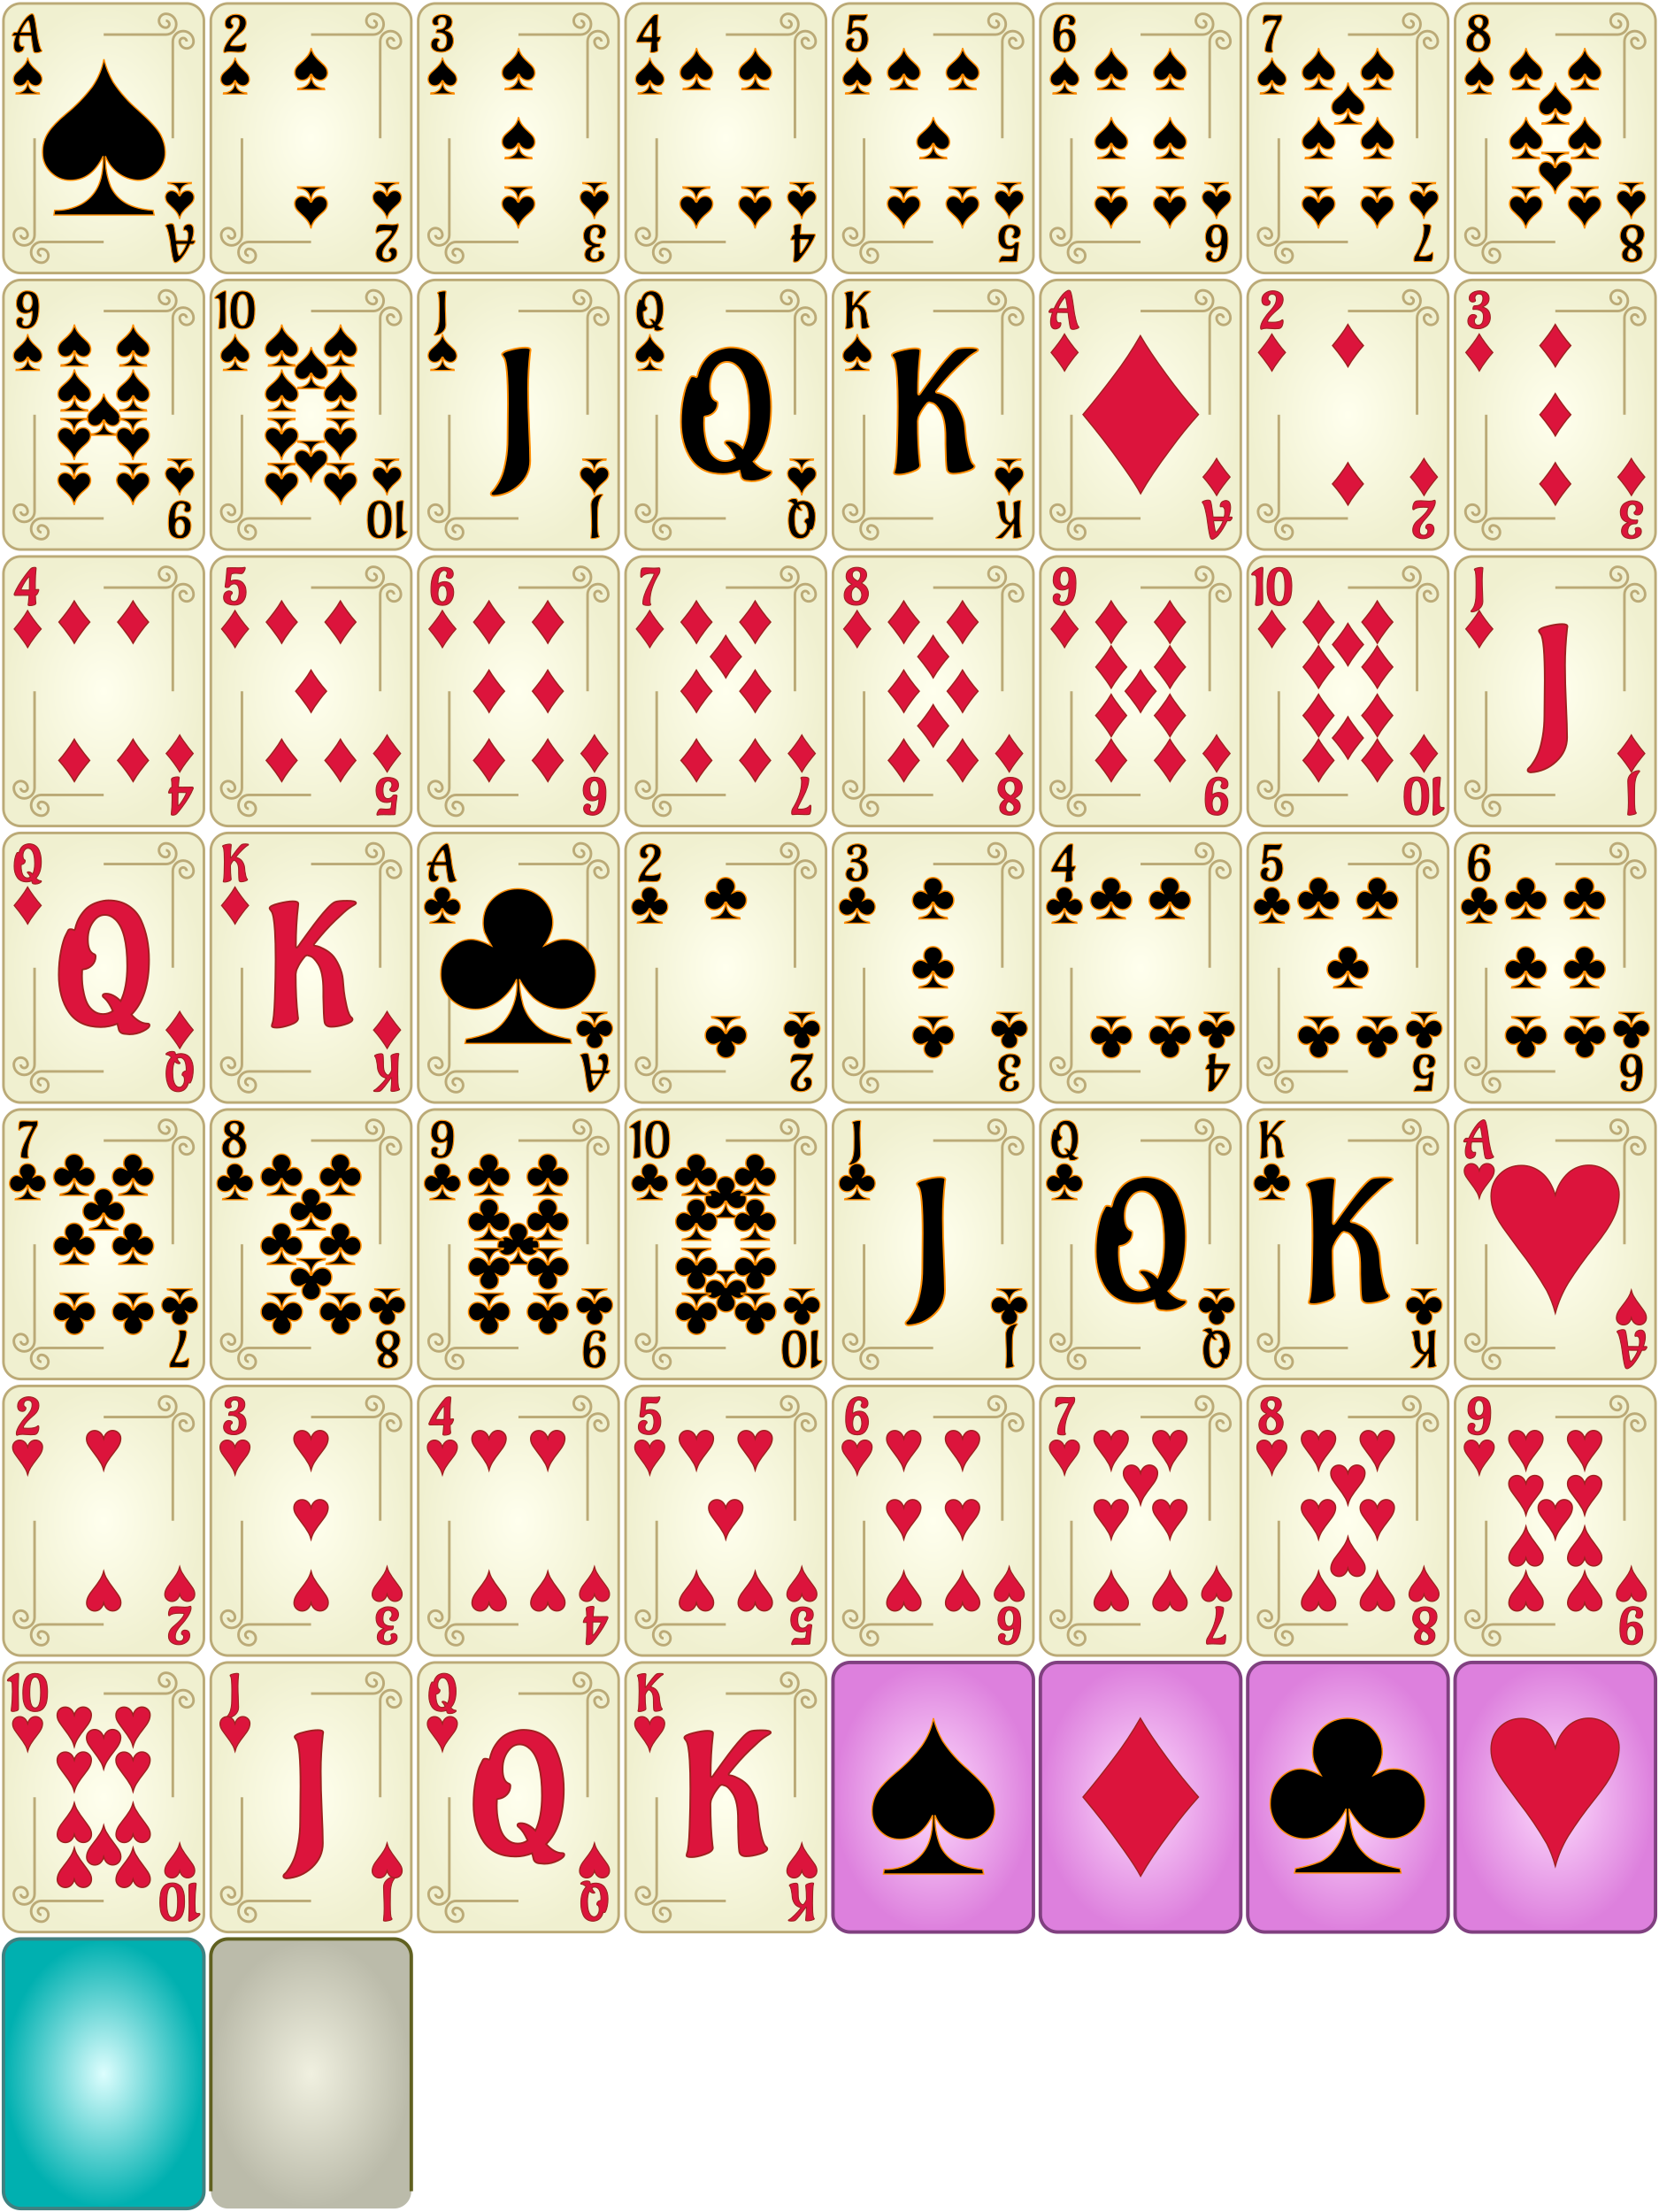
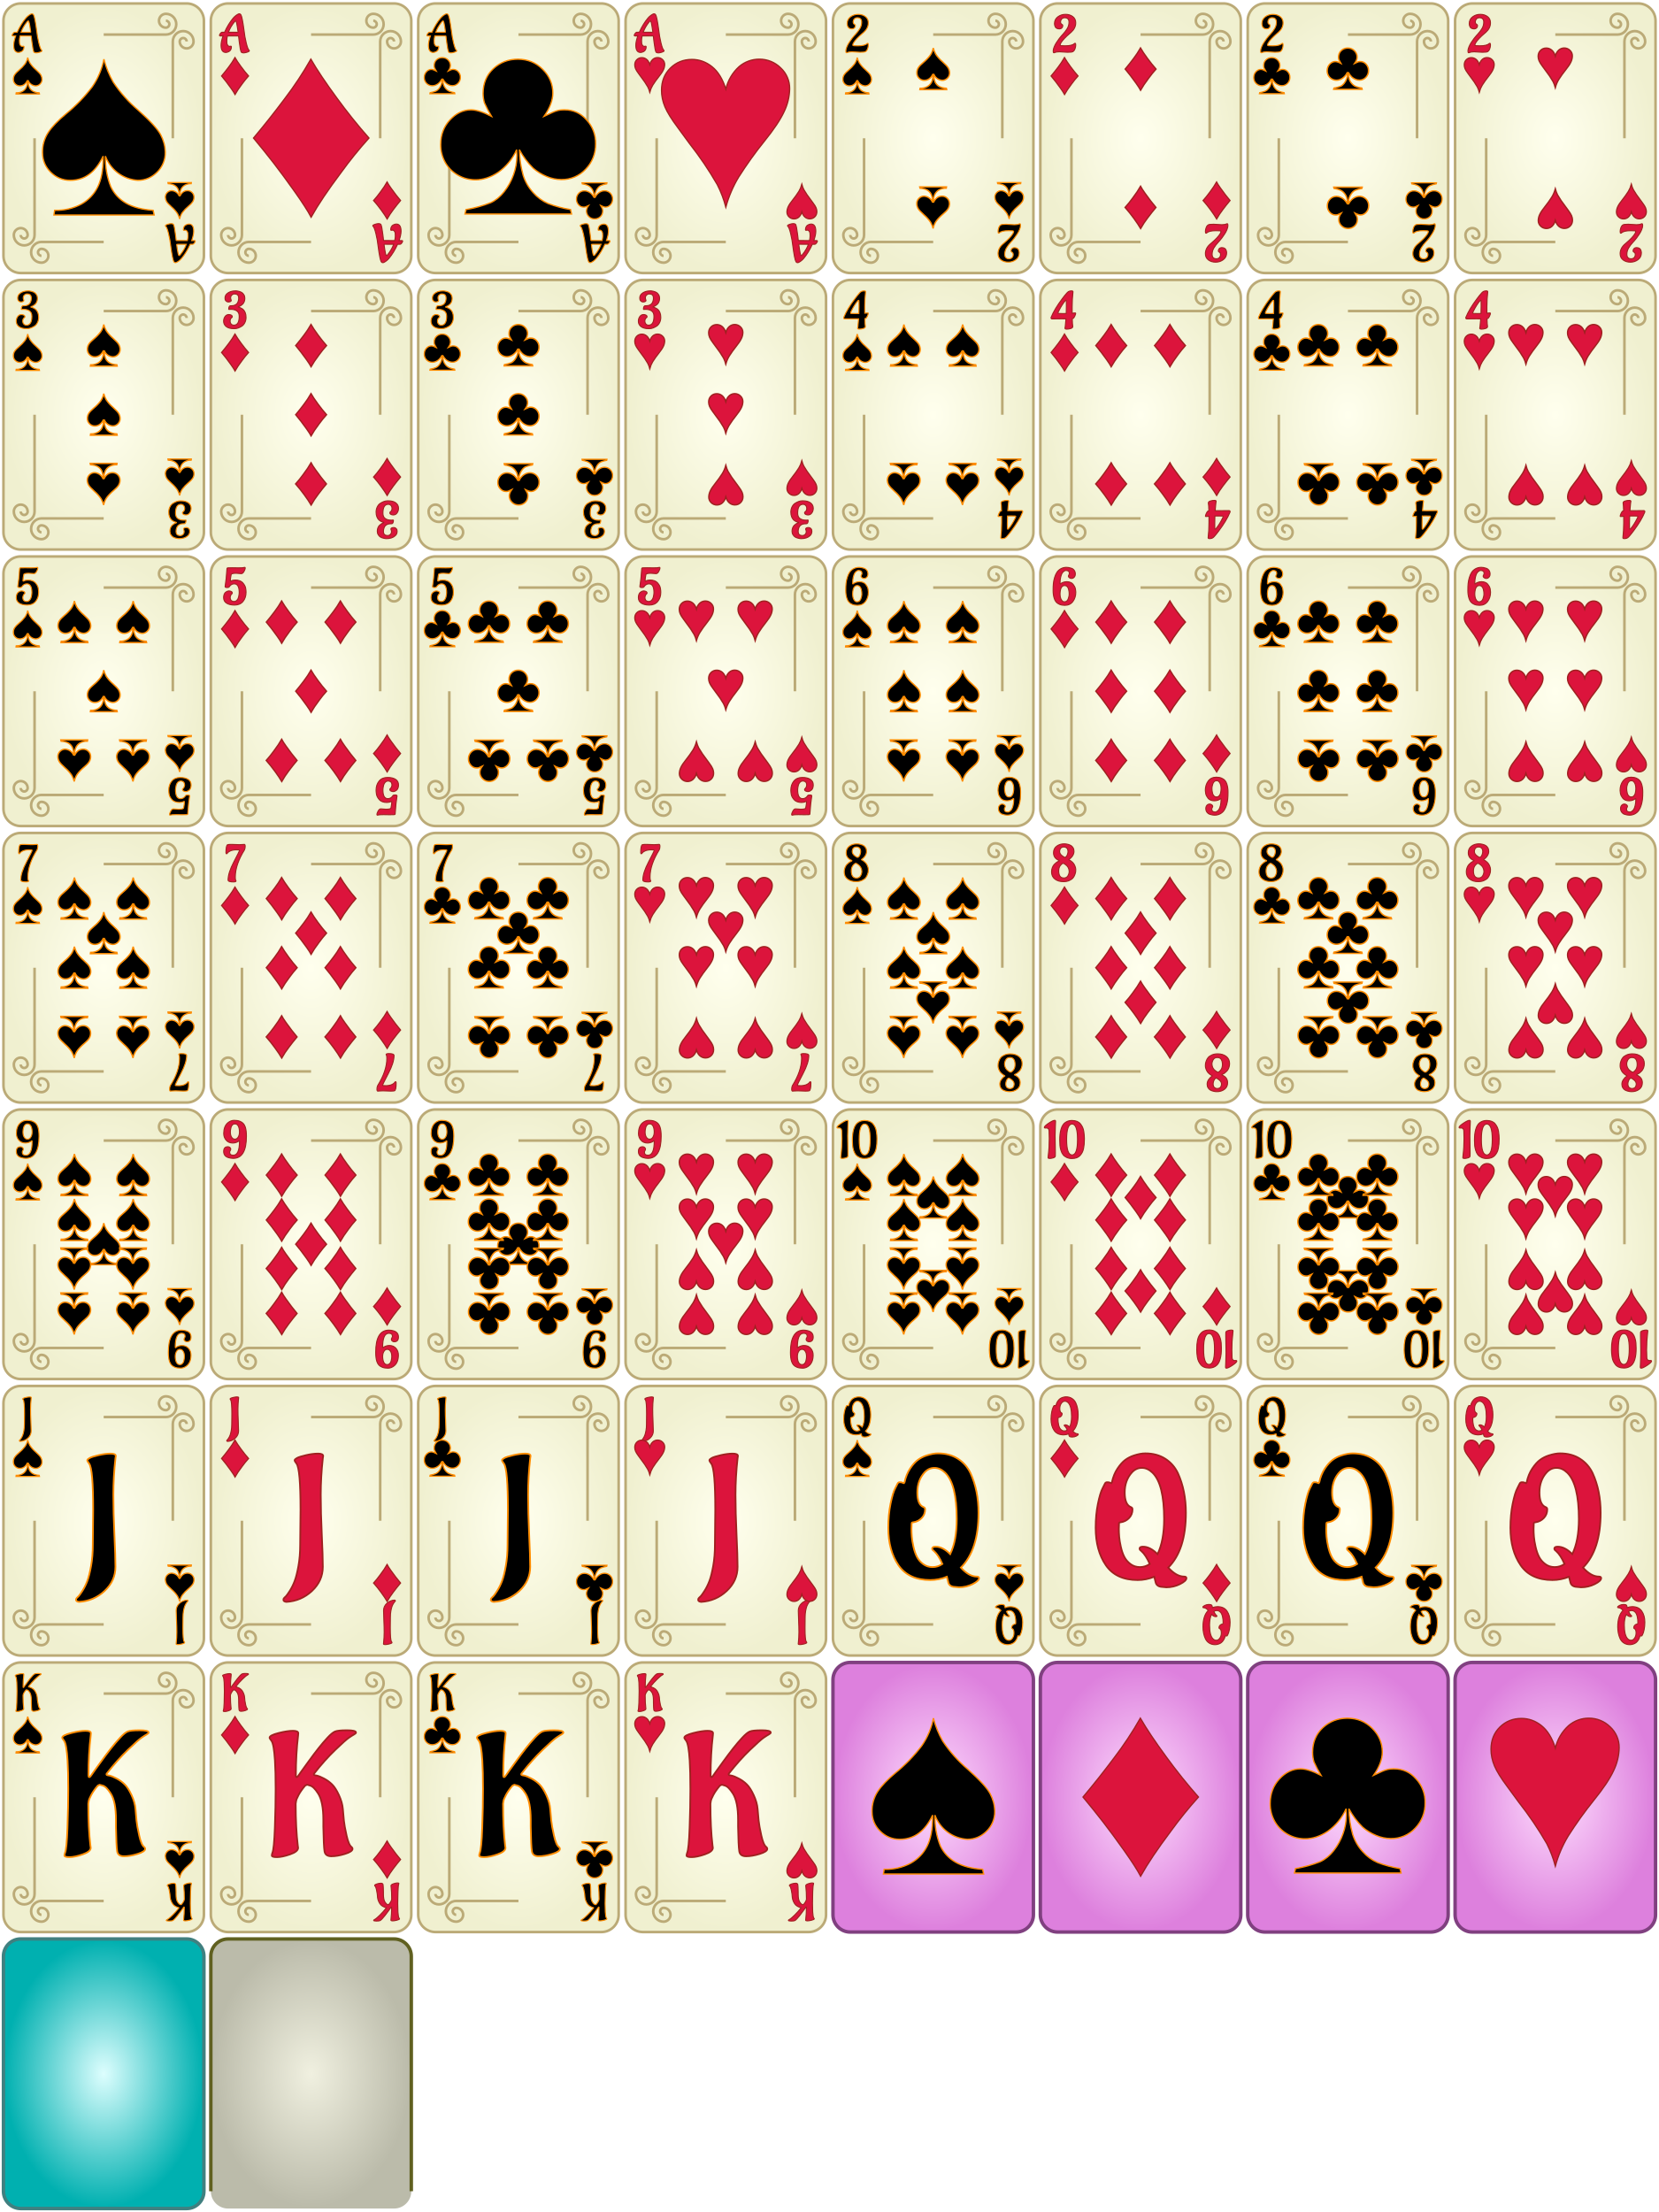
<svg xmlns="http://www.w3.org/2000/svg" width="480" height="640">
  <style>
    .club,.spade{fill:#000;stroke:#ff8c00}.diamond,.heart{fill:#dc143c;stroke:#a02020}.rank,.suit{transform:translate(8px,10px) scale(.15);stroke-width:2px}.suit{transform:translate(8px,22px) scale(.35)}.bottom{transform:rotate(180deg) translate(-60px,-80px)}.center-ace{transform:translate(30px,40px) scale(1.5);stroke-width:.5px}.center-jack{transform:translate(30px,40px) scale(.5);stroke-width:1px}.center-three,.center-two{stroke-width:2px}.center-two{transform:translate(30px,20px) scale(.4)}.center-three{transform:translate(30px,40px) scale(.4)}.center-six-left{transform:translate(21.5px,40px) scale(.4);stroke-width:2px}.center-six-right{transform:translate(38.5px,40px) scale(.4);stroke-width:2px}.center-seven,.center-ten{transform:translate(30px,30px) scale(.4);stroke-width:2px}.center-ten{transform:translate(30px,26.5px) scale(.4)}.four-left,.four-right{transform:translate(21.5px,20px) scale(.4);stroke-width:2px}.four-right{transform:translate(38.5px,20px) scale(.4)}.eight-left,.eight-right{transform:translate(21.5px,33px) scale(.4);stroke-width:2px}.eight-right{transform:translate(38.5px,33px) scale(.4)}
  </style>
  <defs>
    <g id="ranks">
      <path d="M19.81 62.802l2.2-.4q1 0 1 1.1 0 3.5-1.4 5.9-1.4 2.4-3.5 3.4-3.4 1.7-5.8 1.7-4.6 0-6.9-3.45-2.3-3.45-2.3-10.4t3.8-18.05h-5.8q-1.1 0-1.1-1.1t1.7-3.55q1.7-2.45 3.6-2.45h4.5q7.1-15.8 16.7-27.3 2.5-3 6.15-5.6 3.65-2.6 5.65-2.6 2 0 3 1.8 2.6 4.2 6.1 30.7 1.2 11.4 4.15 23.55t5.45 14.15q.6.4.6 1 0 1.5-4.25 2.8-4.25 1.3-6.5 1.3t-3.45-.55q-1.2-.55-1.5-1.15-1.8-3.9-3.6-18.6l-.6-4.7q-.4-4.7-.8-7.1l-.7-.5-20.9-.1q-1.2 5.1-1.2 8.9 0 3.8.25 5.55t1.65 3.75q1.4 2 3.8 2zm-2.5-27.3h.1q13.9 0 15.95.05 2.05.05 2.25-.15.2-.2.3-.5-1.7-12.3-2.7-16.75-1-4.45-2-4.45t-2.5 2q-7.9 9.9-11.4 19.8z" transform="translate(-30 -40)" id="rankA" />
      <path d="M27.874 73.112l-15.9-.9q-5.7 0-9.3 1.6-.7.3-1.2.3-1.3 0-1.3-3.35t1.9-8q1.9-4.65 4.6-8.65 5.7-8.7 9.9-13.2l1.9-2q5.5-5.9 8.85-11.6 3.35-5.7 3.35-12.4 0-6.3-4.9-8-1.1-.4-3.1-.45a9.387 9.387 0 00-.234-.003 8.683 8.683 0 00-3.566.753q-1.8.8-2.7 2-1.7 2.5-1.8 4.6-.2 3.6 1.6 4.8l.5.4q2.1.9 2.1 2.7v.1q0 2.7-1.6 4.25-1.6 1.55-3.2 1.75l-1.7.2q-3 0-5.05-1.1t-2.85-2.8q-1.5-3-1.5-6 0-8.5 6.45-13.3 6.45-4.8 14.75-4.8t14 4.3q5.7 4.3 5.7 12 0 10.4-8.9 18.3l-2 1.7q-13.4 11.4-17.6 18.6-1.5 2.5-1.5 4.2 0 1.1 1.95 1.35t7.55.25q14.1 0 18.3-4.6.5-.3 1-.3 1.2 0 1.2 3.4t-1.4 7.25q-1.4 3.85-4.1 5.45-1.9 1.2-10.2 1.2z" transform="translate(-22 -39)" id="rank2" />
      <path d="M10.704 35.848h-.2q-.7 0-.7-.5v-.2q.3-6.4 3.6-6.4h2q3.6 0 6.25-1.2t4.05-2.85q1.4-1.65 2.2-3.95 1.2-3.3 1.2-6.35t-.9-4.85q-.9-1.8-2.3-2.5-2.2-1.1-5-1.1t-5.1 2.1q-2.3 2.1-2.3 5.6 0 1.5.6 3t.6 1.8q0 1.5-1.7 2.25t-3.95.75q-2.25 0-3.95-1.5-1.7-1.5-2.05-2.95-.35-1.45-.35-2.95 0-4.9 3.4-8.2 6.1-5.8 17.2-5.8 2.3 0 5.75.85t5.75 2.2q2.3 1.35 4.2 4.35 1.9 3 1.9 6.85 0 3.85-1.25 6.8-1.25 2.95-3.05 4.65-3.8 3.5-6.7 4.2l-1.2.4q-.6.4-.6.75t.65.45q.65.1 1.6.35.95.25 3.45 1.5t4.4 3.15q1.9 1.9 3.45 5.55 1.55 3.65 1.55 9.2 0 5.55-2.4 10.2-2.4 4.65-5.9 6.75-7.1 4.4-12.6 4.6l-2.4.1q-9.5 0-14.7-3.95-5.2-3.95-5.2-10.45 0-5 2.75-8.9 2.75-3.9 7.35-3.9 2.5 0 4.55 1.1t2.05 3.2q0 1.1-.9 1.5-1.5.9-2.3 2.55-.8 1.65-.9 2.85l-.1 1.2q0 3.6 2 5.85 2 2.25 5.2 2.25 10.4 0 10.4-17.1 0-7.1-4.4-10.3-4.4-3.2-11.5-3.2h-1.2l-2.3.2z" transform="translate(-22 -39)" id="rank3" />
      <path d="M28.808 54.01l-8.6-.1-18 .2q-2.2 0-2.2-2l.2-1.1q6.4-15.8 21.5-35.9 4.8-6.5 8.9-11l1.3-1.3q2.6-2.7 7.7-2.7 2.7 0 2.7 1.6-1.6 14.1-1.6 28.7v12.7q1.3-.1 2.8-.2l2.3-.2h.9a.614.614 0 01.8.5q0 1.7-1.7 5.5t-3.5 4.6l-1.4.3q.2 11.3 1 15.2 0 2.6-3.95 3.8-3.95 1.2-7.5 1.2t-3.55-1.6q0-.2.6-4t1.3-14.2zm-14.7-10.4l8.3.2q4.4 0 6.9-.1.3-8.2.3-14.4l-.1-9.8q0-1.3-.7-1.3l-1.2.6q-3.1 3.4-6.55 8.9-3.45 5.5-5.35 9.4l-1.9 3.8q-.4.9-.4 1.8t.7.9z" transform="translate(-26 -39)" id="rank4" />
      <path d="M34.118 12.109l-9.9-.7q-9.3 0-9.7 2.5-1.4 6.6-1.6 11.7 0 1 .7 1 .2 0 .6-.2 3.6-1.9 8.3-1.9 4.7 0 8.45 1.4 3.75 1.4 5.85 3.8 2.1 2.4 3.55 4.85 1.45 2.45 2.05 5.45.8 4.8.8 8 0 10.6-5.75 17.65-5.75 7.05-16.35 7.05h-.3q-9.3 0-15.05-3.6t-5.75-10.9q0-3.5 1.05-6.1 1.05-2.6 2.55-3.8 3.1-2.5 5.6-2.7l1-.1q2.3 0 4.4 1.05 2.1 1.05 2.1 3.15 0 .8-1.1 1.65-1.1.85-1.9 2.5-.8 1.65-.9 2.75l-.2 1.2q0 2.7.9 4.55.9 1.85 2.3 2.45 2.3 1.1 3.9 1.1 3.5 0 5.85-2.35 2.35-2.35 3.25-5.95 1.3-5.6 1.3-8.7 0-17.1-9.6-17.1-5.9 0-9.5 5.4-.5 1.7-4.3 1.7t-3.8-1.6v-.4q2.2-12.9 3.6-34.8.3-.9 1.4-1.1 4.1-.2 9.2-.2l11.5.2q9.2 0 11.1-.8.4-.2.9-.2 1 0 1 1 0 2.8-2.35 6.95t-5.15 4.15z" transform="translate(-22 -39)" id="rank5" />
      <path d="M22.506 73.205q-5.8 0-10.05-1.8-4.25-1.8-6.6-4.55-2.35-2.75-3.65-6.95-2.2-6.8-2.2-15.15 0-8.35.55-13.75t2.3-11.3q1.75-5.9 4.5-10.1 2.75-4.2 7.55-6.9t11.1-2.7q4 0 9.4 1.8 3.2 1.1 5.3 4 2.1 2.9 2.1 7.2 0 2.8-1.2 4.7-2.3 3.7-6.2 3.7-2.2 0-4.05-1.4-1.85-1.4-1.85-2.75t.9-2.65q.9-1.3.9-3 0-5.6-6.5-5.6-.5 0-1.25.1t-2.75 1.45q-2 1.35-3.5 3.7t-2.75 7.55q-1.25 5.2-1.25 12.4.1.8.6.8.1 0 .5-.2 1.2-1.4 4.7-2.75t7.3-1.35q3.8 0 7 1.3t4.95 3.5q1.75 2.2 2.95 4.45 1.2 2.25 1.7 4.75.7 4.3.7 6 0 10.7-5.55 18.1-5.55 7.4-15.65 7.4zm7.35-30.85q-.75-3.15-2.75-5.2-2-2.05-4.95-2.05t-4.95 2.05q-2 2.05-2.8 5.15-1.1 4.9-1.1 8.4t.6 6.75q.6 3.25 2.7 6.15 2.1 2.9 5.1 2.9 3 0 4.85-1.75 1.85-1.75 2.75-4.45 1.7-5.1 1.7-8.1t-.2-4.85q-.2-1.85-.95-5z" transform="translate(-22 -39)" id="rank6" />
      <path d="M11.06.1l15.2.5q5.2 0 8.5-.4l1.1-.2q1.7 0 1.7 3.8t-1.3 6.7Q18.46 39 18.46 63.2q0 4.7.75 6 .75 1.3.75 1.4 0 1.8-5.5 1.8-9.8 0-9.8-3.7 0-13.8 10.95-34.6t10.95-22.4q0-.8-.8-1-3.4-.2-6.05-.2t-5.95.65q-3.3.65-5.2 1.65-3.8 1.9-4.8 3.4l-.5.7q-.7 1.2-1.5 1.2-1.2 0-1.2-1.8 0-15 3.4-15.7 2-.5 7.1-.5z" transform="translate(-18 -38)" id="rank7" />
      <path d="M12.92 33.908l1.4-.7q.6-.2.6-.6l-.5-.6q-10.6-4.4-10.6-14.8 0-8.2 6.05-12.7t14.45-4.5q3.6 0 7.2.95t5.9 2.35q2.3 1.4 4.05 4.25t1.75 7.05q0 4.2-2.6 8.3-2.6 4.1-6.6 6.7-.8.4-.8.65t.6.75q1.6.6 4.15 2.55 2.55 1.95 4.2 4 1.65 2.05 3.05 5.55t1.4 6.2q0 2.7-.2 4.5-.2 1.8-1.5 5.5t-3.6 6.45q-2.3 2.75-7.1 4.95t-11.4 2.2q-9.9 0-16.35-4.95-6.45-4.95-6.45-13.95 0-4.3 1.45-8.05 1.45-3.75 3.55-6.05 4.1-4.4 7.9-6zm21.1 19q-.5-8.5-7.5-13.2-3.2-2.2-3.95-2.2t-1.6.45q-.85.45-2.1 1.6-1.25 1.15-2.35 2.75-2.8 3.8-2.8 10.5 0 3.2 1 6.6 2.1 6.5 8.9 6.5 5.4 0 7.9-4.2t2.5-8.8zm-7-27.2q2.5-1.7 3.6-5.1 1.1-3.4 1.1-5.7 0-2.3-.75-4.25-.75-1.95-1.85-2.75-2.1-1.8-4.85-1.9a13.578 13.578 0 00-.493-.009 9.111 9.111 0 00-4.207.909q-1.95 1-2.75 2.6-1.3 2.6-1.3 5.1 0 4.4 4.3 7.95t6.2 3.55q.5 0 1-.4z" transform="translate(-25 -39)" id="rank8" />
      <path d="M18.44 67.314h.1q12.1 0 12.1-27.1-.1-.8-.6-.8-.1 0-.5.2-1.2 1.4-4.7 2.75t-7.1 1.35q-8.1 0-12.8-5.45-4.7-5.45-4.7-12.95 0-13.6 7.7-20.4 5.8-4.9 12.35-4.9t10.85 1.7q4.3 1.7 6.75 4.35 2.45 2.65 3.85 6.85 2.2 6.7 2.2 17.7 0 42.7-25.5 42.7-4.3 0-9-1.4-9.3-2.8-9.3-11.9 0-9.1 8.2-9.1 2.1 0 3.75 1.45t1.65 2.95q0 1.5-1.05 3.2-1.05 1.7-1.05 2.7 0 6.1 6.8 6.1zm-4.8-38.75q.7 2.95 2.8 5.35 2.1 2.4 5.35 2.4 3.25 0 5.35-2.6 3.5-4.2 3.5-11.5 0-3.4-.9-7.4-2-8-8-8-2.9 0-4.9 2.05-2 2.05-2.7 5.15-1.2 4.8-1.2 8.2 0 3.4.7 6.35z" transform="translate(-22 -39)" id="rank9" />
      <path d="M68.9 67.85q-2.5 2.75-6.4 4.25-3.9 1.5-9.45 1.5-5.55 0-10.05-2.15-4.5-2.15-6.95-5.4-2.45-3.25-3.95-8.15t-1.9-9.3q-.4-4.4-.4-10.35 0-5.95.5-10.95.5-5 2-10.25t4.05-8.75q2.55-3.5 6.95-5.75T53.35.3Q59 .3 63.1 2t6.6 4.85q2.5 3.15 4.1 6.55 1.6 3.4 2.3 8 1.2 7.8 1.2 13.95 0 6.15-.35 10.15t-1.2 8.45q-.85 4.45-2.6 7.8-1.75 3.35-4.25 6.1zM20.8 29.8l.5 32.9q0 4.8-.1 6.1-.1 2.4-4 3.55t-6.9 1.15q-3 0-3-1.5a87.278 87.278 0 01.5-5.4q1.8-14.4 1.8-31.5l-.4-15.3q-.6-5.2-5.5-5.2l-2 .2Q0 14.8 0 13.7q0-2.5 8.35-8.1T20.1 0q1.6 0 1.6 2.05t-.45 10.65q-.45 8.6-.45 17.1zm43.3 7.15Q64.1 7.1 53.55 7.1T43 36.95Q43 66.8 53.55 66.8T64.1 36.95z" transform="translate(-39 -39)" id="rankT" />
      <path d="M9.702 52.948l.2-20.2q0-23.7-2.3-26.8-1.1-1.4-1.1-1.95t1.35-1.3q1.35-.75 5.25-1.65 3.9-.9 6.9-.9 3 0 3 1.4l-.2 1.3q-1.2 10.8-1.2 21.1t.6 23q.6 12.7.6 18.7 0 8.1-6.25 13.95t-14.85 6.35q-1.7-.2-1.7-1.2 0-.7.45-1.1.45-.4 1.05-1 .6-.6 2.2-3.1t2.8-5.65q1.2-3.15 2.2-8.75 1-5.6 1-12.2z" transform="translate(-16 -39)" id="rankJ" />
      <path d="M9.029 17.307l.4-.6q1-4.6 3.25-7.95 2.25-3.35 4.5-5t5.05-2.55q3.7-1.2 6.5-1.2 6.7 0 11.55 3.1 4.85 3.1 7.35 8.4 4.6 10.1 4.6 22.9 0 21.5-10.2 31.7 4.7 5.2 9.2 5.2 1.3 0 1.3.9 0 1.6-3.7 3.45t-7.9 1.85l-3.2-.3q-1.3-.2-2.1-.95t-1-2.05l-.7-2.8q-4.7 1.9-9.6 1.9-12.5 0-18.4-8.55-5.9-8.55-5.9-21.65 0-7.6 1.3-13.95t2.7-8.95l1.3-2.6q.4-.9 1.3-.9t1.35.15q.45.15.7.3.25.15.35.15zm17.5 39.3l-.8-.7q-.3-.4-.3-.8 0-1.1 2-1.1 4.1 0 8.4 4.3 3.8-7.8 3.8-20.3 0-20.2-6.7-26.8-2.9-2.8-6.2-2.8-3.3 0-5.7 2.6-4.2 4.6-4.2 11.65 0 7.05 3.6 8.45.9.3.9 1.3 0 3-2 5.05t-4.9 2.45q-.9 0-.9.7-.1 1.1-.1 3.15t.2 4.5q.2 2.45.95 5.8.75 3.35 2 5.8 1.25 2.45 3.6 4.2t5.45 1.75q3.1 0 5.7-1.8-2.3-5.2-4.8-7.4z" transform="translate(-26 -39)" id="rankQ" />
      <path d="M31.1 56.049v-4q0-10.5-3-15.2-2.6-4.1-4.7-4.6-1.6-.5-1.7-.5l-1.1.5q-2.4 2.8-3.8 5.4-1.4 2.6-1.5 3.8l-.2 1.3q0 14.1 1.2 24.1.2 1.2.2 1.4 0 2.2-4.65 3.8-4.65 1.6-7.6 1.6-2.95 0-2.95-.9 0-.6.3-1.5 1-2.2 1.45-14.55.45-12.35.45-22.5t-.4-16.45q-.6-9.5-2-11.4-1.1-1.4-1.1-1.8 0-1.4 5.15-2.7 5.15-1.3 8.3-1.3 3.15 0 3.15 1.4l-.1 1.3q-1.3 10.8-1.3 23.1 0 1 .45 1t1.05-.9q.6-.9 1.75-2.5t4.2-5.8q3.05-4.2 5.65-7.5 2.6-3.3 5.25-6.15 2.65-2.85 4.35-3.55 1.7-.7 6.9-.7t5.2 1.3q0 .5-1.1 1.1-1.1.6-3 1.9-1.9 1.3-7.95 7.1-6.05 5.8-12.15 13.6-.2.2-.2.55 0 .35.55.45.55.1 1.55.3 1 .2 3.65 1.55t4.75 3.4q2.1 2.05 4.05 6.3 1.95 4.25 2.25 8 .3 3.75.6 6.75t1.55 8.6q1.25 5.6 2.95 6.7.5.4.5 1 0 1.6-4.4 2.95t-7.85 1.35q-3.45 0-3.95-2.8-.5-3-.7-14.3z" transform="translate(-24 -39)" id="rankK" />
    </g>
    <g id="suits">
      <path d="M22.119 0q3.516 6.104 9.985 14.917A212.191 212.191 0 0044.531 30.42 161.303 161.303 0 0033.74 43.774q-7.47 9.937-11.523 17.164-1.807-3.467-6.323-9.839-4.517-6.372-8.13-11.036Q4.15 35.4 0 30.42a331.124 331.124 0 0011.987-15.112A134.449 134.449 0 0022.119 0z" transform="matrix(.5 0 0 .5 -11.1 -15.25)" id="suitD" />
      <path d="M50.102 58.011l.391 1.709H9.38l.39-1.709a47.785 47.785 0 009.497-2.637q2.906-1.318 5.225-4.248a22.815 22.815 0 003.613-6.568 21.788 21.788 0 001.294-7.348l-.098-2.295a20.881 20.881 0 01-7.128 8.74q-4.346 2.881-8.692 2.881-3.76 0-6.909-1.855-3.149-1.856-4.858-4.932a13.836 13.836 0 01-1.709-6.836q0-5.615 3.564-9.473 3.565-3.857 8.106-3.906 3.027 0 7.91 2.49a48.144 48.144 0 01-2.686-5.127 12.787 12.787 0 01-.537-3.662q0-5.908 3.955-9.57T29.79.003q5.664 0 9.57 3.906 3.906 3.906 3.906 9.131 0 4.199-3.369 8.984 4.102-1.953 4.883-2.099 1.074-.391 2.979-.391 5.126 0 8.447 3.809a12.988 12.988 0 013.564 9.375 13.606 13.606 0 01-3.808 9.692 12.504 12.504 0 01-9.473 4.028 14.589 14.589 0 01-5.615-1.196q-2.881-1.196-5.2-3.198a28.936 28.936 0 01-5.298-7.129 38.353 38.353 0 001.44 9.888 17.949 17.949 0 003.858 6.665 16.329 16.329 0 005.761 4.223 44.247 44.247 0 008.667 2.32z" transform="matrix(.5 0 0 .5 -15 -15.25)" id="suitC" />
      <path d="M10.7 32.423l-4.394-6.006q-3.662-4.883-4.981-8.033Q.007 15.235.007 12.012q0-5.224 3.393-8.569Q6.794.098 11.726.098q4.248 0 7.739 2.784 3.491 2.783 5.347 8.642a16.854 16.854 0 015.127-8.667A11.9 11.9 0 0137.702.001a11.545 11.545 0 018.228 3.32 10.76 10.76 0 013.491 8.105 21.044 21.044 0 01-2.148 8.838q-2.149 4.639-7.569 11.328a153.892 153.892 0 00-9.985 13.941 45.872 45.872 0 00-4.907 11.499 43.495 43.495 0 00-3.296-8.643A134.149 134.149 0 0010.7 32.423z" transform="matrix(.5 0 0 .5 -12.4 -15.25)" id="suitH" />
      <path d="M42.678 58.301l.391 1.806H4.397l.293-1.806a20.59 20.59 0 0010.254-2.368q4.199-2.369 6.323-6.568 2.124-4.199 2.124-11.279v-.684q-4.394 9.327-12.695 9.327-4.346 0-7.52-3.125Q.003 40.479.003 35.986a13.682 13.682 0 012.172-7.666Q4.348 25 9.182 20.996a61.076 61.076 0 0010.01-10.351A28.006 28.006 0 0023.684 0a36.261 36.261 0 003.565 8.813 52.216 52.216 0 009.716 10.914q6.885 6.152 8.594 9.375 1.709 3.222 1.807 6.689a10.515 10.515 0 01-3.174 7.813q-3.174 3.125-7.422 3.125a14.285 14.285 0 01-12.5-9.327 29.748 29.748 0 002.075 11.817q1.929 4.052 5.909 6.347 3.979 2.295 10.424 2.735z" transform="matrix(.5 0 0 .5 -11.8 -15.25)" id="suitS" />
    </g>
    <g id="cards">
      <g id="background">
        <radialGradient id="bgCardGradient">
          <stop offset="0%" stop-color="#ffe" />
          <stop offset="99%" stop-color="#f0f0d0" />
        </radialGradient>
        <radialGradient id="bgCellGradient">
          <stop offset="0%" stop-color="#ddfefe" />
          <stop offset="99%" stop-color="#00b0b0" />
        </radialGradient>
        <radialGradient id="bgBaseGradient">
          <stop offset="0%" stop-color="#feddfe" />
          <stop offset="99%" stop-color="#dd80dd" />
        </radialGradient>
        <radialGradient id="bgPileGradient">
          <stop offset="0%" stop-color="#f0f0e0" />
          <stop offset="99%" stop-color="#bba" />
        </radialGradient>
        <g id="bgCard" stroke-width=".75" stroke="#ba7">
          <rect x="1" y="1" width="58" height="78" rx="5" fill="url(#bgCardGradient)" />
          <path d="M30 10h18a3 3 180 100-6 2 2 180 100 4 1 1 180 100-2m2 34V12a3 3 180 016 0 2 2 180 11-4 0 1 1 180 012 0" id="bgLine" fill="none" />
          <use href="#bgLine" transform="rotate(180 30 40)" />
        </g>
        <rect x="1" y="1" width="58" height="78" rx="5" fill="url(#bgCellGradient)" stroke="#408080" id="bgCell" />
        <rect x="1" y="1" width="58" height="78" rx="5" fill="url(#bgBaseGradient)" stroke="#804080" id="bgBase" />
        <g id="bgPile">
          <rect x="1" y="1" width="58" height="78" rx="5" fill="url(#bgPileGradient)" />
          <path d="M1 74V6a5 5 90 015-5h48a5 5 90 015 5v68" stroke="#606020" fill="none" />
        </g>
      </g>
      <g id="cardAC">
        <use href="#bgCard" />
        <use href="#suitC" class="center-ace" />
        <g id="cardACTop">
          <use href="#rankA" class="rank" />
          <use href="#suitC" class="suit" />
        </g>
        <use href="#cardACTop" class="bottom" />
      </g>
      <g id="cardAD">
        <use href="#bgCard" />
        <use href="#suitD" class="center-ace" />
        <g id="cardADTop">
          <use href="#rankA" class="rank" />
          <use href="#suitD" class="suit" />
        </g>
        <use href="#cardADTop" class="bottom" />
      </g>
      <g id="cardAH">
        <use href="#bgCard" />
        <use href="#suitH" class="center-ace" />
        <g id="cardAHTop">
          <use href="#rankA" class="rank" />
          <use href="#suitH" class="suit" />
        </g>
        <use href="#cardAHTop" class="bottom" />
      </g>
      <g id="cardAS">
        <use href="#bgCard" />
        <use href="#suitS" class="center-ace" />
        <g id="cardASTop">
          <use href="#rankA" class="rank" />
          <use href="#suitS" class="suit" />
        </g>
        <use href="#cardASTop" class="bottom" />
      </g>
      <g id="card2C">
        <use href="#bgCard" />
        <g id="card2CTop">
          <use href="#suitC" class="center-two" />
          <use href="#rank2" class="rank" />
          <use href="#suitC" class="suit" />
        </g>
        <use href="#card2CTop" class="bottom" />
      </g>
      <g id="card2D">
        <use href="#bgCard" />
        <g id="card2DTop">
          <use href="#suitD" class="center-two" />
          <use href="#rank2" class="rank" />
          <use href="#suitD" class="suit" />
        </g>
        <use href="#card2DTop" class="bottom" />
      </g>
      <g id="card2S">
        <use href="#bgCard" />
        <g id="card2STop">
          <use href="#suitS" class="center-two" />
          <use href="#rank2" class="rank" />
          <use href="#suitS" class="suit" />
        </g>
        <use href="#card2STop" class="bottom" />
      </g>
      <g id="card2H">
        <use href="#bgCard" />
        <g id="card2HTop">
          <use href="#suitH" class="center-two" />
          <use href="#rank2" class="rank" />
          <use href="#suitH" class="suit" />
        </g>
        <use href="#card2HTop" class="bottom" />
      </g>
      <g id="card3C">
        <use href="#bgCard" />
        <use href="#suitC" class="center-three" />
        <g id="card3CTop">
          <use href="#suitC" class="center-two" />
          <use href="#rank3" class="rank" />
          <use href="#suitC" class="suit" />
        </g>
        <use href="#card3CTop" class="bottom" />
      </g>
      <g id="card3D">
        <use href="#bgCard" />
        <use href="#suitD" class="center-three" />
        <g id="card3DTop">
          <use href="#suitD" class="center-two" />
          <use href="#rank3" class="rank" />
          <use href="#suitD" class="suit" />
        </g>
        <use href="#card3DTop" class="bottom" />
      </g>
      <g id="card3S">
        <use href="#bgCard" />
        <use href="#suitS" class="center-three" />
        <g id="card3STop">
          <use href="#suitS" class="center-two" />
          <use href="#rank3" class="rank" />
          <use href="#suitS" class="suit" />
        </g>
        <use href="#card3STop" class="bottom" />
      </g>
      <g id="card3H">
        <use href="#bgCard" />
        <use href="#suitH" class="center-three" />
        <g id="card3HTop">
          <use href="#suitH" class="center-two" />
          <use href="#rank3" class="rank" />
          <use href="#suitH" class="suit" />
        </g>
        <use href="#card3HTop" class="bottom" />
      </g>
      <g id="card4C">
        <use href="#bgCard" />
        <g id="card4CTop">
          <use href="#suitC" class="four-left" />
          <use href="#suitC" class="four-right" />
          <use href="#rank4" class="rank" />
          <use href="#suitC" class="suit" />
        </g>
        <use href="#card4CTop" class="bottom" />
      </g>
      <g id="card4D">
        <use href="#bgCard" />
        <g id="card4DTop">
          <use href="#suitD" class="four-left" />
          <use href="#suitD" class="four-right" />
          <use href="#rank4" class="rank" />
          <use href="#suitD" class="suit" />
        </g>
        <use href="#card4DTop" class="bottom" />
      </g>
      <g id="card4S">
        <use href="#bgCard" />
        <g id="card4STop">
          <use href="#suitS" class="four-left" />
          <use href="#suitS" class="four-right" />
          <use href="#rank4" class="rank" />
          <use href="#suitS" class="suit" />
        </g>
        <use href="#card4STop" class="bottom" />
      </g>
      <g id="card4H">
        <use href="#bgCard" />
        <g id="card4HTop">
          <use href="#suitH" class="four-left" />
          <use href="#suitH" class="four-right" />
          <use href="#rank4" class="rank" />
          <use href="#suitH" class="suit" />
        </g>
        <use href="#card4HTop" class="bottom" />
      </g>
      <g id="card5C">
        <use href="#bgCard" />
        <use href="#suitC" class="center-three" />
        <g id="card5CTop">
          <use href="#suitC" class="four-left" />
          <use href="#suitC" class="four-right" />
          <use href="#rank5" class="rank" />
          <use href="#suitC" class="suit" />
        </g>
        <use href="#card5CTop" class="bottom" />
      </g>
      <g id="card5D">
        <use href="#bgCard" />
        <use href="#suitD" class="center-three" />
        <g id="card5DTop">
          <use href="#suitD" class="four-left" />
          <use href="#suitD" class="four-right" />
          <use href="#rank5" class="rank" />
          <use href="#suitD" class="suit" />
        </g>
        <use href="#card5DTop" class="bottom" />
      </g>
      <g id="card5S">
        <use href="#bgCard" />
        <use href="#suitS" class="center-three" />
        <g id="card5STop">
          <use href="#suitS" class="four-left" />
          <use href="#suitS" class="four-right" />
          <use href="#rank5" class="rank" />
          <use href="#suitS" class="suit" />
        </g>
        <use href="#card5STop" class="bottom" />
      </g>
      <g id="card5H">
        <use href="#bgCard" />
        <use href="#suitH" class="center-three" />
        <g id="card5HTop">
          <use href="#suitH" class="four-left" />
          <use href="#suitH" class="four-right" />
          <use href="#rank5" class="rank" />
          <use href="#suitH" class="suit" />
        </g>
        <use href="#card5HTop" class="bottom" />
      </g>
      <g id="card6C">
        <use href="#bgCard" />
        <use href="#suitC" class="center-six-left" />
        <use href="#suitC" class="center-six-right" />
        <g id="card6CTop">
          <use href="#suitC" class="four-left" />
          <use href="#suitC" class="four-right" />
          <use href="#rank6" class="rank" />
          <use href="#suitC" class="suit" />
        </g>
        <use href="#card6CTop" class="bottom" />
      </g>
      <g id="card6D">
        <use href="#bgCard" />
        <use href="#suitD" class="center-six-left" />
        <use href="#suitD" class="center-six-right" />
        <g id="card6DTop">
          <use href="#suitD" class="four-left" />
          <use href="#suitD" class="four-right" />
          <use href="#rank6" class="rank" />
          <use href="#suitD" class="suit" />
        </g>
        <use href="#card6DTop" class="bottom" />
      </g>
      <g id="card6S">
        <use href="#bgCard" />
        <use href="#suitS" class="center-six-left" />
        <use href="#suitS" class="center-six-right" />
        <g id="card6STop">
          <use href="#suitS" class="four-left" />
          <use href="#suitS" class="four-right" />
          <use href="#rank6" class="rank" />
          <use href="#suitS" class="suit" />
        </g>
        <use href="#card6STop" class="bottom" />
      </g>
      <g id="card6H">
        <use href="#bgCard" />
        <use href="#suitH" class="center-six-left" />
        <use href="#suitH" class="center-six-right" />
        <g id="card6HTop">
          <use href="#suitH" class="four-left" />
          <use href="#suitH" class="four-right" />
          <use href="#rank6" class="rank" />
          <use href="#suitH" class="suit" />
        </g>
        <use href="#card6HTop" class="bottom" />
      </g>
      <g id="card7C">
        <use href="#bgCard" />
        <use href="#suitC" class="center-six-left" />
        <use href="#suitC" class="center-six-right" />
        <use href="#suitC" class="center-seven" />
        <g id="card7CTop">
          <use href="#suitC" class="four-left" />
          <use href="#suitC" class="four-right" />
          <use href="#rank7" class="rank" />
          <use href="#suitC" class="suit" />
        </g>
        <use href="#card7CTop" class="bottom" />
      </g>
      <g id="card7D">
        <use href="#bgCard" />
        <use href="#suitD" class="center-six-left" />
        <use href="#suitD" class="center-six-right" />
        <use href="#suitD" class="center-seven" />
        <g id="card7DTop">
          <use href="#suitD" class="four-left" />
          <use href="#suitD" class="four-right" />
          <use href="#rank7" class="rank" />
          <use href="#suitD" class="suit" />
        </g>
        <use href="#card7DTop" class="bottom" />
      </g>
      <g id="card7S">
        <use href="#bgCard" />
        <use href="#suitS" class="center-six-left" />
        <use href="#suitS" class="center-six-right" />
        <use href="#suitS" class="center-seven" />
        <g id="card7STop">
          <use href="#suitS" class="four-left" />
          <use href="#suitS" class="four-right" />
          <use href="#rank7" class="rank" />
          <use href="#suitS" class="suit" />
        </g>
        <use href="#card7STop" class="bottom" />
      </g>
      <g id="card7H">
        <use href="#bgCard" />
        <use href="#suitH" class="center-six-left" />
        <use href="#suitH" class="center-six-right" />
        <use href="#suitH" class="center-seven" />
        <g id="card7HTop">
          <use href="#suitH" class="four-left" />
          <use href="#suitH" class="four-right" />
          <use href="#rank7" class="rank" />
          <use href="#suitH" class="suit" />
        </g>
        <use href="#card7HTop" class="bottom" />
      </g>
      <g id="card8C">
        <use href="#bgCard" />
        <use href="#suitC" class="center-six-left" />
        <use href="#suitC" class="center-six-right" />
        <g id="card8CTop">
          <use href="#suitC" class="center-seven" />
          <use href="#suitC" class="four-left" />
          <use href="#suitC" class="four-right" />
          <use href="#rank8" class="rank" />
          <use href="#suitC" class="suit" />
        </g>
        <use href="#card8CTop" class="bottom" />
      </g>
      <g id="card8D">
        <use href="#bgCard" />
        <use href="#suitD" class="center-six-left" />
        <use href="#suitD" class="center-six-right" />
        <g id="card8DTop">
          <use href="#suitD" class="center-seven" />
          <use href="#suitD" class="four-left" />
          <use href="#suitD" class="four-right" />
          <use href="#rank8" class="rank" />
          <use href="#suitD" class="suit" />
        </g>
        <use href="#card8DTop" class="bottom" />
      </g>
      <g id="card8S">
        <use href="#bgCard" />
        <use href="#suitS" class="center-six-left" />
        <use href="#suitS" class="center-six-right" />
        <g id="card8STop">
          <use href="#suitS" class="center-seven" />
          <use href="#suitS" class="four-left" />
          <use href="#suitS" class="four-right" />
          <use href="#rank8" class="rank" />
          <use href="#suitS" class="suit" />
        </g>
        <use href="#card8STop" class="bottom" />
      </g>
      <g id="card8H">
        <use href="#bgCard" />
        <use href="#suitH" class="center-six-left" />
        <use href="#suitH" class="center-six-right" />
        <g id="card8HTop">
          <use href="#suitH" class="center-seven" />
          <use href="#suitH" class="four-left" />
          <use href="#suitH" class="four-right" />
          <use href="#rank8" class="rank" />
          <use href="#suitH" class="suit" />
        </g>
        <use href="#card8HTop" class="bottom" />
      </g>
      <g id="card9C">
        <use href="#bgCard" />
        <use href="#suitC" class="center-three" />
        <g id="card9CTop">
          <use href="#suitC" class="four-left" />
          <use href="#suitC" class="four-right" />
          <use href="#suitC" class="eight-left" />
          <use href="#suitC" class="eight-right" />
          <use href="#rank9" class="rank" />
          <use href="#suitC" class="suit" />
        </g>
        <use href="#card9CTop" class="bottom" />
      </g>
      <g id="card9D">
        <use href="#bgCard" />
        <use href="#suitD" class="center-three" />
        <g id="card9DTop">
          <use href="#suitD" class="four-left" />
          <use href="#suitD" class="four-right" />
          <use href="#suitD" class="eight-left" />
          <use href="#suitD" class="eight-right" />
          <use href="#rank9" class="rank" />
          <use href="#suitD" class="suit" />
        </g>
        <use href="#card9DTop" class="bottom" />
      </g>
      <g id="card9S">
        <use href="#bgCard" />
        <use href="#suitS" class="center-three" />
        <g id="card9STop">
          <use href="#suitS" class="four-left" />
          <use href="#suitS" class="four-right" />
          <use href="#suitS" class="eight-left" />
          <use href="#suitS" class="eight-right" />
          <use href="#rank9" class="rank" />
          <use href="#suitS" class="suit" />
        </g>
        <use href="#card9STop" class="bottom" />
      </g>
      <g id="card9H">
        <use href="#bgCard" />
        <use href="#suitH" class="center-three" />
        <g id="card9HTop">
          <use href="#suitH" class="four-left" />
          <use href="#suitH" class="four-right" />
          <use href="#suitH" class="eight-left" />
          <use href="#suitH" class="eight-right" />
          <use href="#rank9" class="rank" />
          <use href="#suitH" class="suit" />
        </g>
        <use href="#card9HTop" class="bottom" />
      </g>
      <g id="cardTC">
        <use href="#bgCard" />
        <g id="cardTCTop">
          <use href="#suitC" class="center-ten" />
          <use href="#suitC" class="four-left" />
          <use href="#suitC" class="four-right" />
          <use href="#suitC" class="eight-left" />
          <use href="#suitC" class="eight-right" />
          <use href="#rankT" class="rank" />
          <use href="#suitC" class="suit" />
        </g>
        <use href="#cardTCTop" class="bottom" />
      </g>
      <g id="cardTD">
        <use href="#bgCard" />
        <g id="cardTDTop">
          <use href="#suitD" class="center-ten" />
          <use href="#suitD" class="four-left" />
          <use href="#suitD" class="four-right" />
          <use href="#suitD" class="eight-left" />
          <use href="#suitD" class="eight-right" />
          <use href="#rankT" class="rank" />
          <use href="#suitD" class="suit" />
        </g>
        <use href="#cardTDTop" class="bottom" />
      </g>
      <g id="cardTS">
        <use href="#bgCard" />
        <g id="cardTSTop">
          <use href="#suitS" class="center-ten" />
          <use href="#suitS" class="four-left" />
          <use href="#suitS" class="four-right" />
          <use href="#suitS" class="eight-left" />
          <use href="#suitS" class="eight-right" />
          <use href="#rankT" class="rank" />
          <use href="#suitS" class="suit" />
        </g>
        <use href="#cardTSTop" class="bottom" />
      </g>
      <g id="cardTH">
        <use href="#bgCard" />
        <g id="cardTHTop">
          <use href="#suitH" class="center-ten" />
          <use href="#suitH" class="four-left" />
          <use href="#suitH" class="four-right" />
          <use href="#suitH" class="eight-left" />
          <use href="#suitH" class="eight-right" />
          <use href="#rankT" class="rank" />
          <use href="#suitH" class="suit" />
        </g>
        <use href="#cardTHTop" class="bottom" />
      </g>
      <g id="cardJC">
        <use href="#bgCard" />
        <use href="#rankJ" class="center-jack" />
        <g id="cardJCTop">
          <use href="#rankJ" class="rank" />
          <use href="#suitC" class="suit" />
        </g>
        <use href="#cardJCTop" class="bottom" />
      </g>
      <g id="cardJD">
        <use href="#bgCard" />
        <use href="#rankJ" class="center-jack" />
        <g id="cardJDTop">
          <use href="#rankJ" class="rank" />
          <use href="#suitD" class="suit" />
        </g>
        <use href="#cardJDTop" class="bottom" />
      </g>
      <g id="cardJS">
        <use href="#bgCard" />
        <use href="#rankJ" class="center-jack" />
        <g id="cardJSTop">
          <use href="#rankJ" class="rank" />
          <use href="#suitS" class="suit" />
        </g>
        <use href="#cardJSTop" class="bottom" />
      </g>
      <g id="cardJH">
        <use href="#bgCard" />
        <use href="#rankJ" class="center-jack" />
        <g id="cardJHTop">
          <use href="#rankJ" class="rank" />
          <use href="#suitH" class="suit" />
        </g>
        <use href="#cardJHTop" class="bottom" />
      </g>
      <g id="cardQC">
        <use href="#bgCard" />
        <use href="#rankQ" class="center-jack" />
        <g id="cardQCTop">
          <use href="#rankQ" class="rank" />
          <use href="#suitC" class="suit" />
        </g>
        <use href="#cardQCTop" class="bottom" />
      </g>
      <g id="cardQD">
        <use href="#bgCard" />
        <use href="#rankQ" class="center-jack" />
        <g id="cardQDTop">
          <use href="#rankQ" class="rank" />
          <use href="#suitD" class="suit" />
        </g>
        <use href="#cardQDTop" class="bottom" />
      </g>
      <g id="cardQS">
        <use href="#bgCard" />
        <use href="#rankQ" class="center-jack" />
        <g id="cardQSTop">
          <use href="#rankQ" class="rank" />
          <use href="#suitS" class="suit" />
        </g>
        <use href="#cardQSTop" class="bottom" />
      </g>
      <g id="cardQH">
        <use href="#bgCard" />
        <use href="#rankQ" class="center-jack" />
        <g id="cardQHTop">
          <use href="#rankQ" class="rank" />
          <use href="#suitH" class="suit" />
        </g>
        <use href="#cardQHTop" class="bottom" />
      </g>
      <g id="cardKC">
        <use href="#bgCard" />
        <use href="#rankK" class="center-jack" />
        <g id="cardKCTop">
          <use href="#rankK" class="rank" />
          <use href="#suitC" class="suit" />
        </g>
        <use href="#cardKCTop" class="bottom" />
      </g>
      <g id="cardKD">
        <use href="#bgCard" />
        <use href="#rankK" class="center-jack" />
        <g id="cardKDTop">
          <use href="#rankK" class="rank" />
          <use href="#suitD" class="suit" />
        </g>
        <use href="#cardKDTop" class="bottom" />
      </g>
      <g id="cardKS">
        <use href="#bgCard" />
        <use href="#rankK" class="center-jack" />
        <g id="cardKSTop">
          <use href="#rankK" class="rank" />
          <use href="#suitS" class="suit" />
        </g>
        <use href="#cardKSTop" class="bottom" />
      </g>
      <g id="cardKH">
        <use href="#bgCard" />
        <use href="#rankK" class="center-jack" />
        <g id="cardKHTop">
          <use href="#rankK" class="rank" />
          <use href="#suitH" class="suit" />
        </g>
        <use href="#cardKHTop" class="bottom" />
      </g>
    </g>
  </defs>
  <use class="card ace spade" href="#cardAS" />
-   <use class="card two spade" href="#card2S" transform="translate(60)" />
-   <use class="card three spade" href="#card3S" transform="translate(120)" />
-   <use class="card four spade" href="#card4S" transform="translate(180)" />
-   <use class="card five spade" href="#card5S" transform="translate(240)" />
-   <use class="card six spade" href="#card6S" transform="translate(300)" />
-   <use class="card seven spade" href="#card7S" transform="translate(360)" />
-   <use class="card eight spade" href="#card8S" transform="translate(420)" />
-   <use class="card nine spade" href="#card9S" transform="translate(0 80)" />
-   <use class="card ten spade" href="#cardTS" transform="translate(60 80)" />
-   <use class="card jack spade" href="#cardJS" transform="translate(120 80)" />
-   <use class="card queen spade" href="#cardQS" transform="translate(180 80)" />
-   <use class="card king spade" href="#cardKS" transform="translate(240 80)" />
-   <use class="card ace diamond" href="#cardAD" transform="translate(300 80)" />
-   <use class="card two diamond" href="#card2D" transform="translate(360 80)" />
-   <use class="card three diamond" href="#card3D" transform="translate(420 80)" />
-   <use class="card four diamond" href="#card4D" transform="translate(0 160)" />
-   <use class="card five diamond" href="#card5D" transform="translate(60 160)" />
-   <use class="card six diamond" href="#card6D" transform="translate(120 160)" />
-   <use class="card seven diamond" href="#card7D" transform="translate(180 160)" />
-   <use class="card eight diamond" href="#card8D" transform="translate(240 160)" />
-   <use class="card nine diamond" href="#card9D" transform="translate(300 160)" />
-   <use class="card ten diamond" href="#cardTD" transform="translate(360 160)" />
-   <use class="card jack diamond" href="#cardJD" transform="translate(420 160)" />
-   <use class="card queen diamond" href="#cardQD" transform="translate(0 240)" />
-   <use class="card king diamond" href="#cardKD" transform="translate(60 240)" />
-   <use class="card ace club" href="#cardAC" transform="translate(120 240)" />
-   <use class="card two club" href="#card2C" transform="translate(180 240)" />
-   <use class="card three club" href="#card3C" transform="translate(240 240)" />
-   <use class="card four club" href="#card4C" transform="translate(300 240)" />
-   <use class="card five club" href="#card5C" transform="translate(360 240)" />
-   <use class="card six club" href="#card6C" transform="translate(420 240)" />
-   <use class="card seven club" href="#card7C" transform="translate(0 320)" />
-   <use class="card eight club" href="#card8C" transform="translate(60 320)" />
-   <use class="card nine club" href="#card9C" transform="translate(120 320)" />
-   <use class="card ten club" href="#cardTC" transform="translate(180 320)" />
-   <use class="card jack club" href="#cardJC" transform="translate(240 320)" />
-   <use class="card queen club" href="#cardQC" transform="translate(300 320)" />
-   <use class="card king club" href="#cardKC" transform="translate(360 320)" />
-   <use class="card ace heart" href="#cardAH" transform="translate(420 320)" />
-   <use class="card two heart" href="#card2H" transform="translate(0 400)" />
-   <use class="card three heart" href="#card3H" transform="translate(60 400)" />
-   <use class="card four heart" href="#card4H" transform="translate(120 400)" />
-   <use class="card five heart" href="#card5H" transform="translate(180 400)" />
-   <use class="card six heart" href="#card6H" transform="translate(240 400)" />
-   <use class="card seven heart" href="#card7H" transform="translate(300 400)" />
-   <use class="card eight heart" href="#card8H" transform="translate(360 400)" />
-   <use class="card nine heart" href="#card9H" transform="translate(420 400)" />
-   <use class="card ten heart" href="#cardTH" transform="translate(0 480)" />
-   <use class="card jack heart" href="#cardJH" transform="translate(60 480)" />
-   <use class="card queen heart" href="#cardQH" transform="translate(120 480)" />
-   <use class="card king heart" href="#cardKH" transform="translate(180 480)" />
-   <g transform="translate(240 480)">
-     <use href="#bgBase" />
-     <use href="#suitS" class="spade center-ace" />
+   <use class="card ace diamond" href="#cardAD" transform="translate(60)" />
+   <use class="card ace club" href="#cardAC" transform="translate(120)" />
+   <use class="card ace heart" href="#cardAH" transform="translate(180)" />
+   <use class="card two spade" href="#card2S" transform="translate(240)" />
+   <use class="card two diamond" href="#card2D" transform="translate(300)" />
+   <use class="card two club" href="#card2C" transform="translate(360)" />
+   <use class="card two heart" href="#card2H" transform="translate(420)" />
+   <g transform="translate(0 80)">
+     <use class="card three spade" href="#card3S" />
+     <use class="card three diamond" href="#card3D" transform="translate(60)" />
+     <use class="card three club" href="#card3C" transform="translate(120)" />
+     <use class="card three heart" href="#card3H" transform="translate(180)" />
+     <use class="card four spade" href="#card4S" transform="translate(240)" />
+     <use class="card four diamond" href="#card4D" transform="translate(300)" />
+     <use class="card four club" href="#card4C" transform="translate(360)" />
+     <use class="card four heart" href="#card4H" transform="translate(420)" />
  </g>
-   <g transform="translate(300 480)">
-     <use href="#bgBase" />
-     <use href="#suitD" class="diamond center-ace" />
+   <g transform="translate(0 160)">
+     <use class="card five spade" href="#card5S" />
+     <use class="card five diamond" href="#card5D" transform="translate(60)" />
+     <use class="card five club" href="#card5C" transform="translate(120)" />
+     <use class="card five heart" href="#card5H" transform="translate(180)" />
+     <use class="card six spade" href="#card6S" transform="translate(240)" />
+     <use class="card six diamond" href="#card6D" transform="translate(300)" />
+     <use class="card six club" href="#card6C" transform="translate(360)" />
+     <use class="card six heart" href="#card6H" transform="translate(420)" />
  </g>
-   <g transform="translate(360 480)">
-     <use href="#bgBase" />
-     <use href="#suitC" class="club center-ace" />
+   <g transform="translate(0 240)">
+     <use class="card seven spade" href="#card7S" />
+     <use class="card seven diamond" href="#card7D" transform="translate(60)" />
+     <use class="card seven club" href="#card7C" transform="translate(120)" />
+     <use class="card seven heart" href="#card7H" transform="translate(180)" />
+     <use class="card eight spade" href="#card8S" transform="translate(240)" />
+     <use class="card eight diamond" href="#card8D" transform="translate(300)" />
+     <use class="card eight club" href="#card8C" transform="translate(360)" />
+     <use class="card eight heart" href="#card8H" transform="translate(420)" />
  </g>
-   <g transform="translate(420 480)">
-     <use href="#bgBase" />
-     <use href="#suitH" class="heart center-ace" />
+   <g transform="translate(0 320)">
+     <use class="card nine spade" href="#card9S" />
+     <use class="card nine diamond" href="#card9D" transform="translate(60)" />
+     <use class="card nine club" href="#card9C" transform="translate(120)" />
+     <use class="card nine heart" href="#card9H" transform="translate(180)" />
+     <use class="card ten spade" href="#cardTS" transform="translate(240)" />
+     <use class="card ten diamond" href="#cardTD" transform="translate(300)" />
+     <use class="card ten club" href="#cardTC" transform="translate(360)" />
+     <use class="card ten heart" href="#cardTH" transform="translate(420)" />
+   </g>
+   <g transform="translate(0 400)">
+     <use class="card jack spade" href="#cardJS" />
+     <use class="card jack diamond" href="#cardJD" transform="translate(60)" />
+     <use class="card jack club" href="#cardJC" transform="translate(120)" />
+     <use class="card jack heart" href="#cardJH" transform="translate(180)" />
+     <use class="card queen spade" href="#cardQS" transform="translate(240)" />
+     <use class="card queen diamond" href="#cardQD" transform="translate(300)" />
+     <use class="card queen club" href="#cardQC" transform="translate(360)" />
+     <use class="card queen heart" href="#cardQH" transform="translate(420)" />
+   </g>
+   <g transform="translate(0 480)">
+     <use class="card king spade" href="#cardKS" />
+     <use class="card king diamond" href="#cardKD" transform="translate(60)" />
+     <use class="card king club" href="#cardKC" transform="translate(120)" />
+     <use class="card king heart" href="#cardKH" transform="translate(180)" />
+     <g transform="translate(240)">
+       <use href="#bgBase" />
+       <use href="#suitS" class="spade center-ace" />
+     </g>
+     <g transform="translate(300)">
+       <use href="#bgBase" />
+       <use href="#suitD" class="diamond center-ace" />
+     </g>
+     <g transform="translate(360)">
+       <use href="#bgBase" />
+       <use href="#suitC" class="club center-ace" />
+     </g>
+     <g transform="translate(420)">
+       <use href="#bgBase" />
+       <use href="#suitH" class="heart center-ace" />
+     </g>
  </g>
  <use class="spot cell" href="#bgCell" transform="translate(0 560)" />
  <use class="spot pile" href="#bgPile" transform="translate(60 560)" />
</svg>
